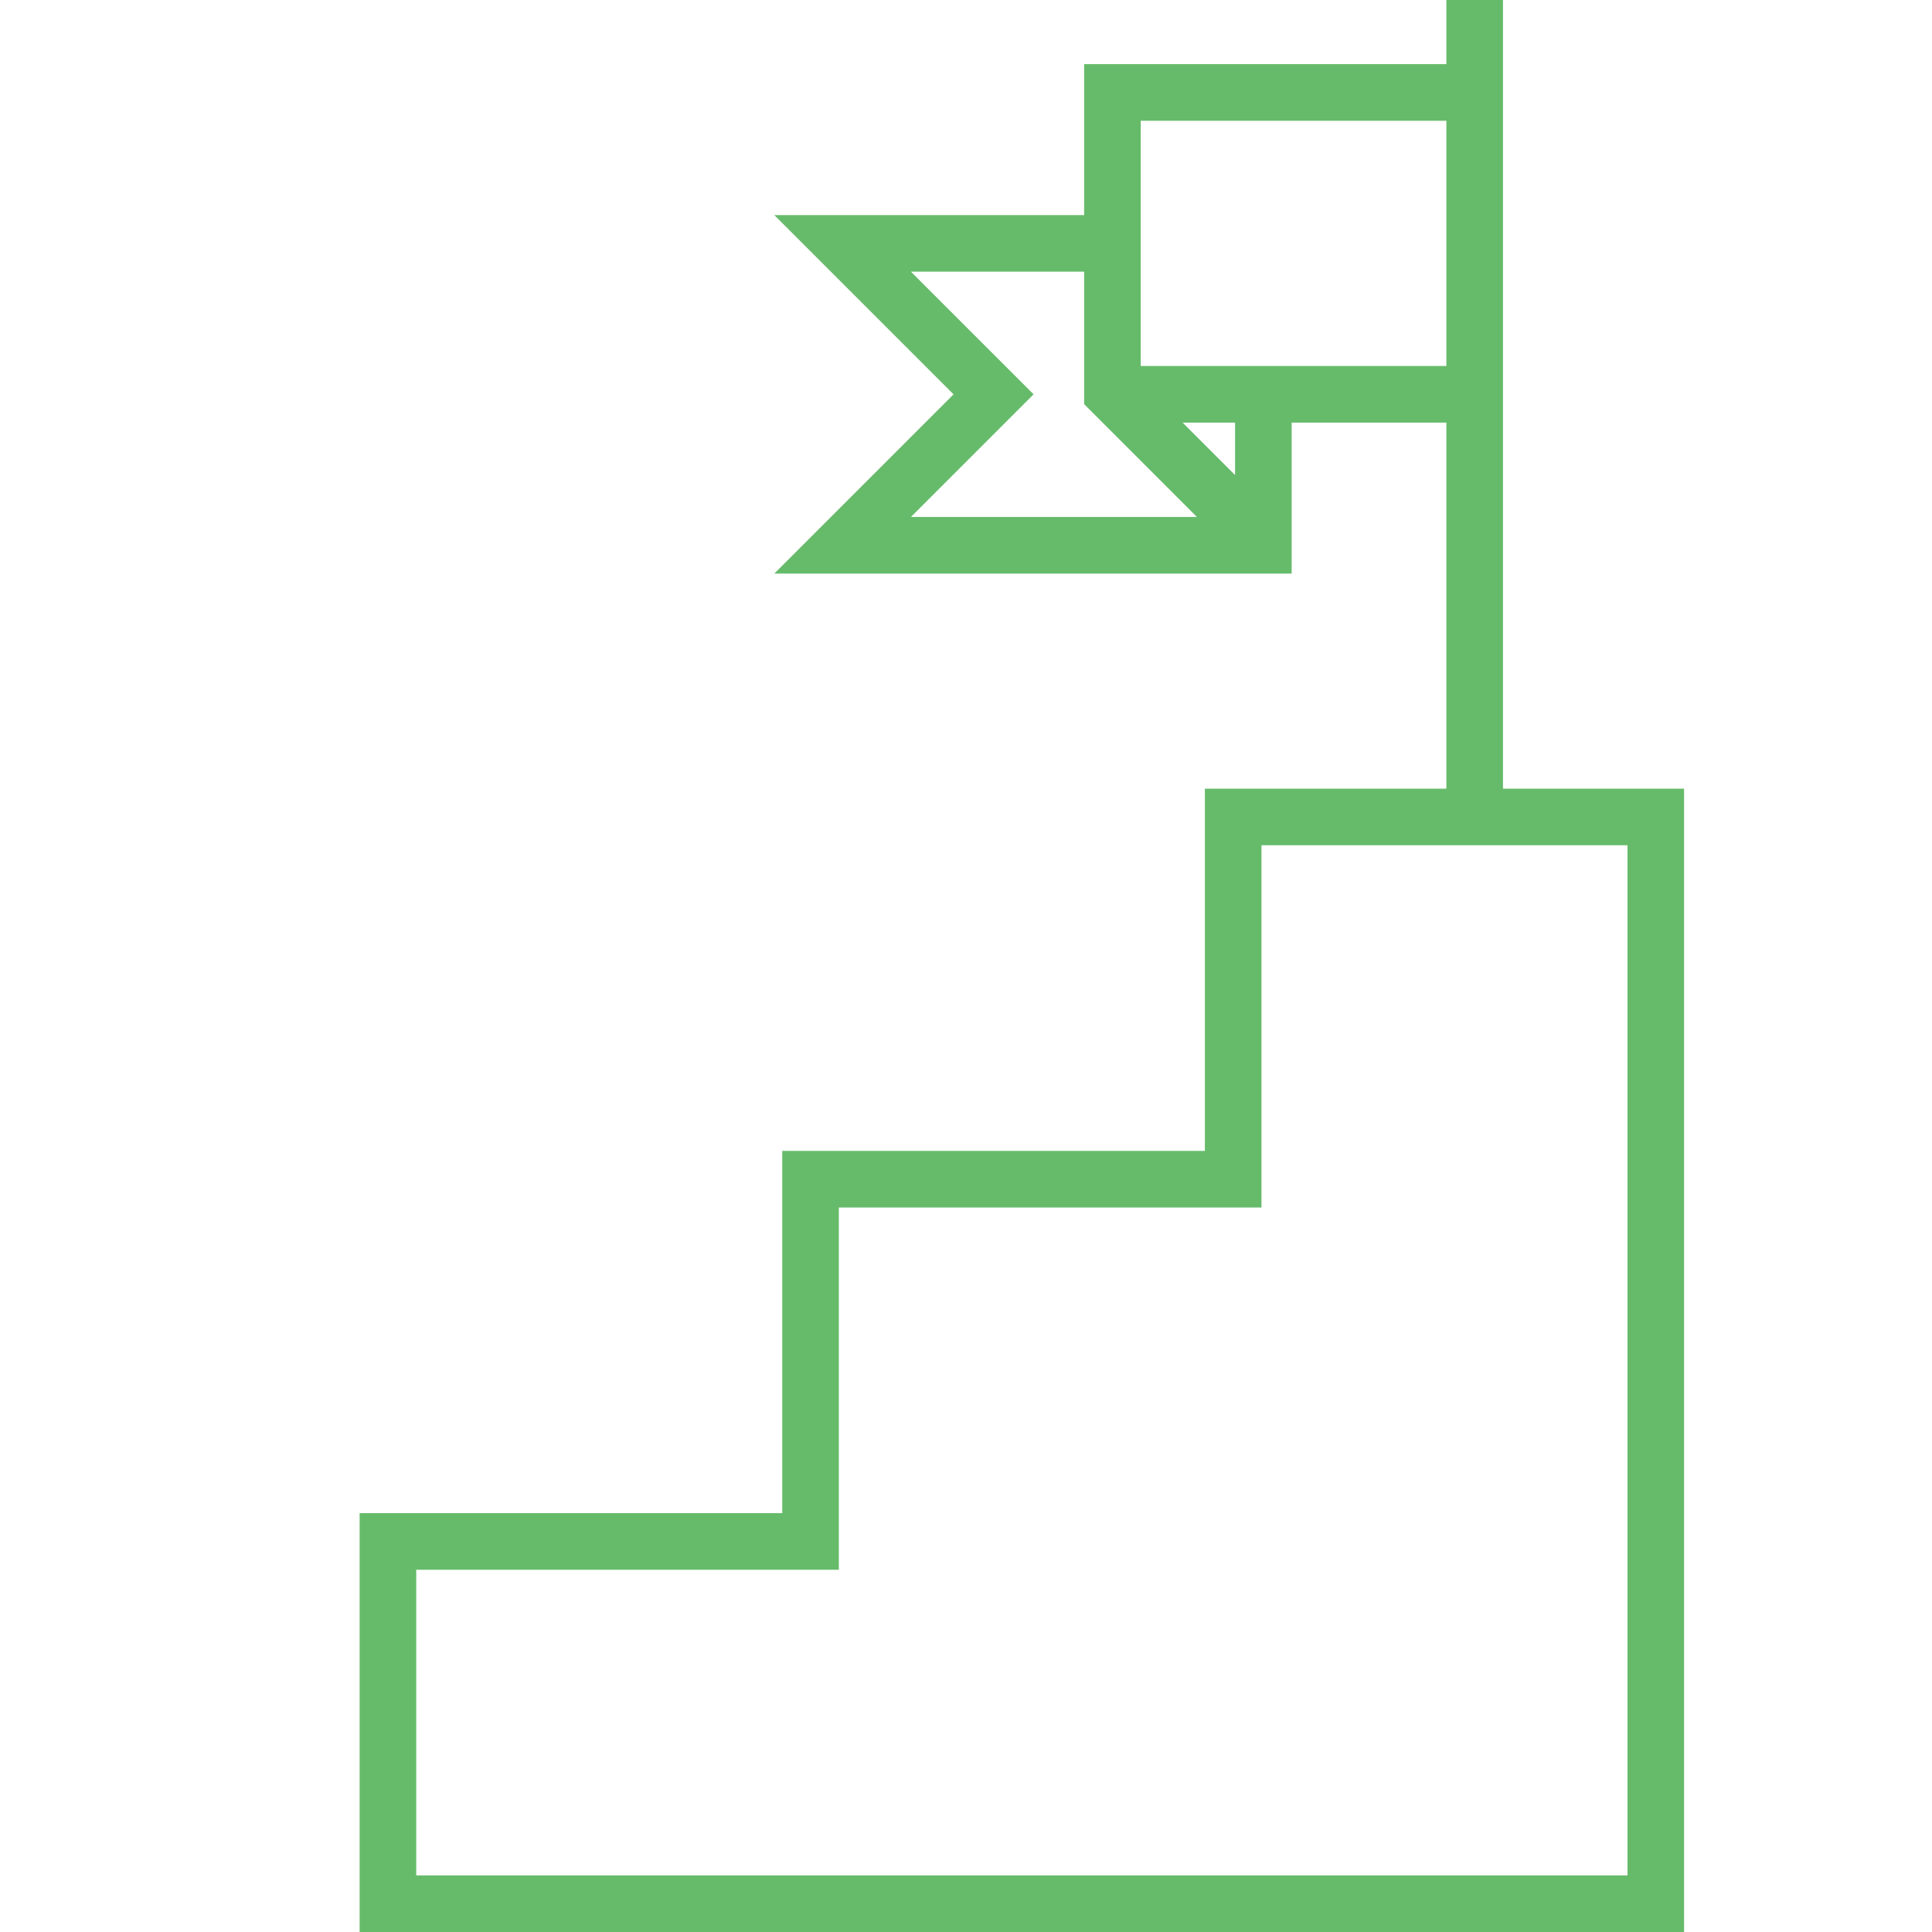
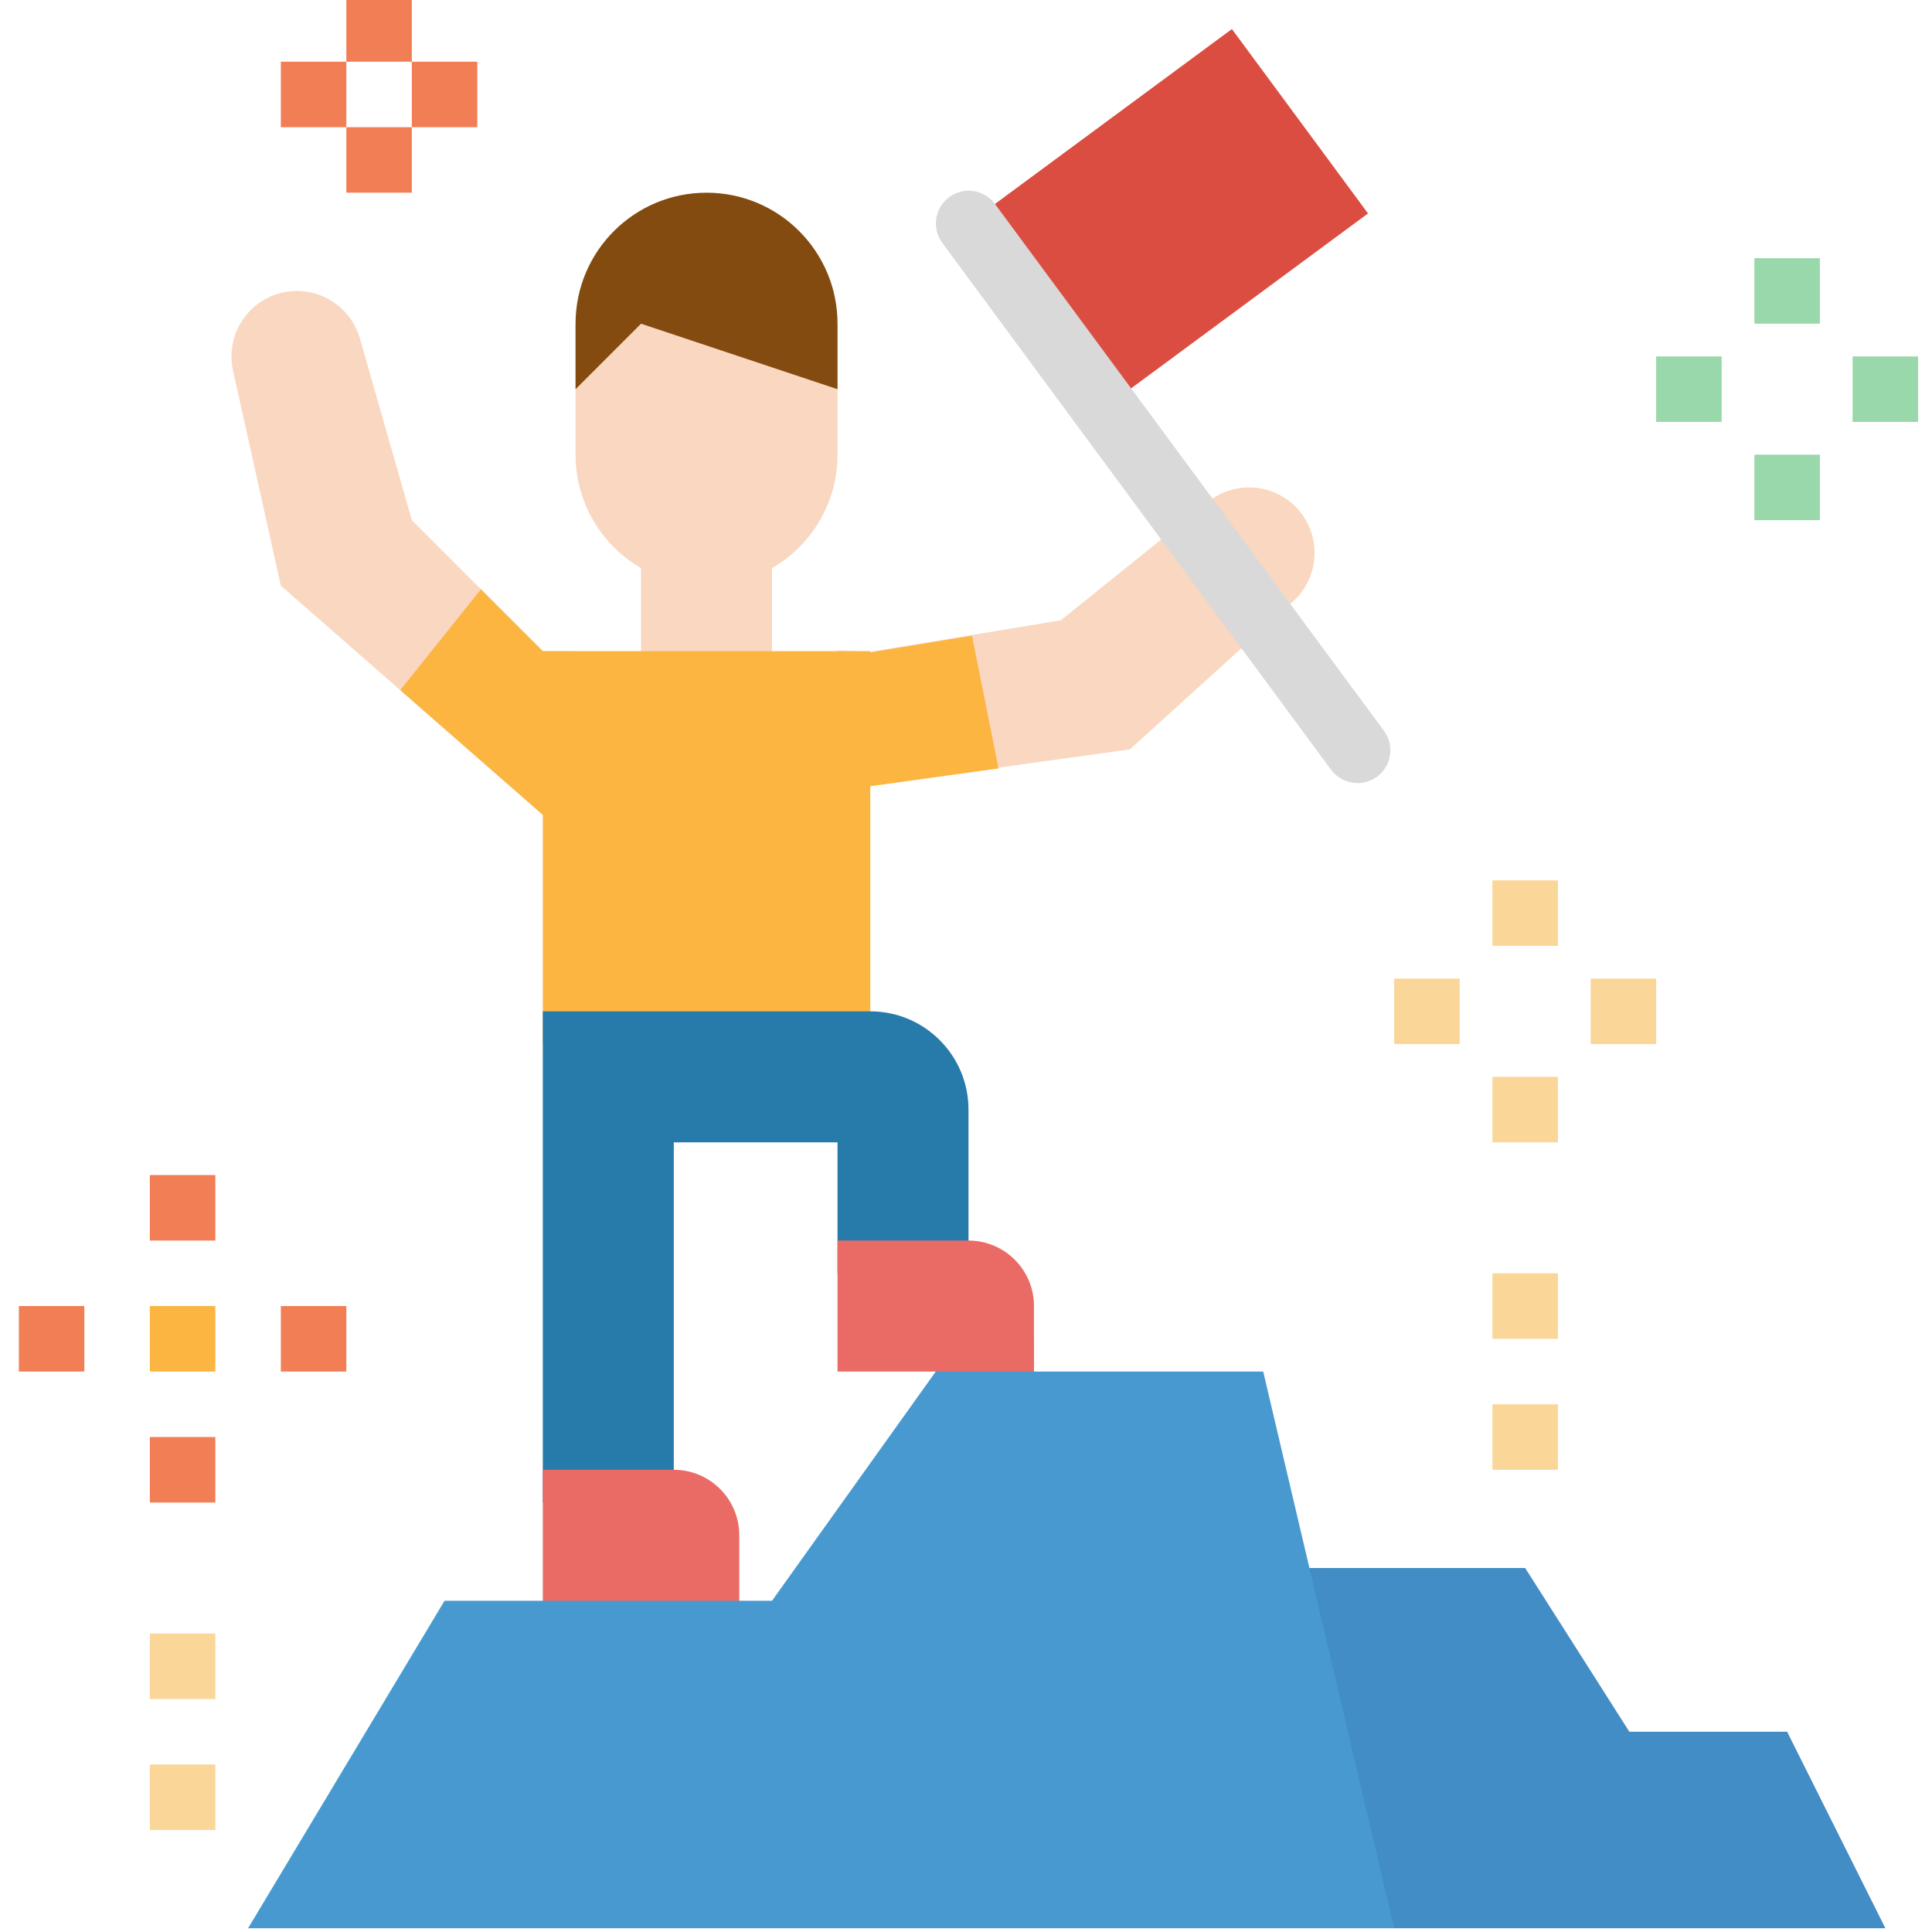
- <svg xmlns="http://www.w3.org/2000/svg" height="512px" viewBox="-65 0 511 512" width="512px">
-   <path d="m332.805 209v-209h-15v17h-96v40h-82.105l47.5 47.5-47.5 47.5h137.105v-40h41v97h-64v96h-112v96h-112v111h351v-303zm-124.395-104.5-32.5-32.5h45.895v35.105l29.891 29.895h-75.785zm53.395 21.395-13.895-13.895h13.895zm-25-28.895v-65h81v65zm129 400h-321v-81h112v-96h112v-96h97zm0 0" fill="#66BB6A" />
+ <svg xmlns="http://www.w3.org/2000/svg" height="511pt" viewBox="-4 1 511 512" width="511pt">
+   <path d="m243.484 355.797h26.031v26.035h-26.031zm0 0" fill="#ea6b65" />
+   <path d="m252.152 60.234 69.816-51.539 36.074 48.871-69.812 51.539zm0 0" fill="#dc4d41" />
+   <path d="m165.383 147.523h34.711v52.07h-34.711zm0 0" fill="#f9d7c0" />
+   <path d="m139.348 173.559-34.711-34.711-13.766-48.164c-2.129-7.445-8.934-12.578-16.68-12.582-9.582.008-17.348 7.785-17.34 17.371 0 1.258.137 2.512.41 3.742l12.664 56.988 69.422 60.746h8.68v-43.391zm0 0" fill="#f9d7c0" />
+   <path d="m226.129 173.723 50.469-8.32 39.051-31.398c6.035-4.855 14.559-5.125 20.891-.66 7.824 5.535 9.68 16.367 4.145 24.195-.727 1.027-1.566 1.973-2.496 2.82l-43.254 39.234-68.805 9.543-8.68-1.082v-34.715zm0 0" fill="#f9d7c0" />
+   <path d="m355.254 208.523c-2.758.004-5.355-1.305-6.992-3.523l-103.043-139.629c-2.844-3.859-2.023-9.293 1.836-12.137 3.859-2.844 9.289-2.023 12.137 1.836l103.086 139.629c2.84 3.859 2.016 9.293-1.844 12.133-1.477 1.09-3.266 1.68-5.102 1.691zm0 0" fill="#d9d9d9" />
+   <g fill="#fbd699">
+     <path d="m391.008 373.152h17.355v17.355h-17.355zm0 0" />
+     <path d="m391.008 338.441h17.355v17.355h-17.355zm0 0" />
+     <path d="m35.211 468.609h17.355v17.355h-17.355zm0 0" />
+     <path d="m35.211 433.898h17.355v17.355h-17.355zm0 0" />
+     <path d="m391.008 286.371h17.355v17.359h-17.355zm0 0" />
+     <path d="m364.977 260.34h17.355v17.355h-17.355zm0 0" />
+     <path d="m391.008 234.305h17.355v17.355h-17.355zm0 0" />
+     <path d="m417.043 260.34h17.355v17.355h-17.355zm0 0" />
+   </g>
+   <path d="m35.211 381.832h17.355v17.355h-17.355zm0 0" fill="#f27e55" />
+   <path d="m35.211 347.117h17.355v17.359h-17.355zm0 0" fill="#fbb540" />
+   <path d="m.5 347.117h17.355v17.359h-17.355zm0 0" fill="#f27e55" />
+   <path d="m35.211 312.406h17.355v17.355h-17.355zm0 0" fill="#f27e55" />
+   <path d="m69.926 347.117h17.355v17.359h-17.355zm0 0" fill="#f27e55" />
+   <path d="m460.434 69.422h17.355v17.359h-17.355zm0 0" fill="#99d8aa" />
+   <path d="m434.398 95.457h17.355v17.355h-17.355zm0 0" fill="#99d8aa" />
+   <path d="m486.465 95.457h17.355v17.355h-17.355zm0 0" fill="#99d8aa" />
+   <path d="m460.434 121.492h17.355v17.355h-17.355zm0 0" fill="#99d8aa" />
+   <path d="m87.281 0h17.355v17.355h-17.355zm0 0" fill="#f27e55" />
+   <path d="m69.926 17.355h17.355v17.355h-17.355zm0 0" fill="#f27e55" />
+   <path d="m104.637 17.355h17.355v17.355h-17.355zm0 0" fill="#f27e55" />
+   <path d="m87.281 34.711h17.355v17.355h-17.355zm0 0" fill="#f27e55" />
+   <path d="m253.082 169.473-26.953 4.441v-.355h-86.781l-16.395-16.391-21.379 26.727 37.773 33.055v60.746h86.781v-68.34l33.98-4.719zm0 0" fill="#fbb540" />
+   <path d="m139.348 269.016v130.172h34.711v-95.457h43.391v34.711h34.711v-43.391c0-14.379-11.656-26.035-26.031-26.035zm0 0" fill="#277baa" />
+   <path d="m191.414 433.898h-52.066v-43.391h34.711c9.586 0 17.355 7.77 17.355 17.355zm0 0" fill="#ea6b65" />
+   <path d="m217.449 329.762h34.711c9.586 0 17.355 7.77 17.355 17.355v17.359h-52.066zm0 0" fill="#ea6b65" />
+   <path d="m148.027 86.781h69.422v34.711c0 19.172-15.539 34.711-34.711 34.711s-34.715-15.539-34.715-34.711v-34.711zm0 0" fill="#f9d7c0" />
+   <path d="m217.449 104.137-52.066-17.355-17.355 17.355v-17.355c0-19.172 15.539-34.715 34.711-34.715s34.711 15.543 34.711 34.715zm0 0" fill="#834b10" />
+   <path d="m495.145 512h-130.168l-52.07-95.457h86.781l27.613 43.391h41.809zm0 0" fill="#428dc5" />
+   <path d="m61.246 512 52.066-86.781h86.781l43.391-60.742h86.777l34.715 147.523zm0 0" fill="#4799cf" />
</svg>
